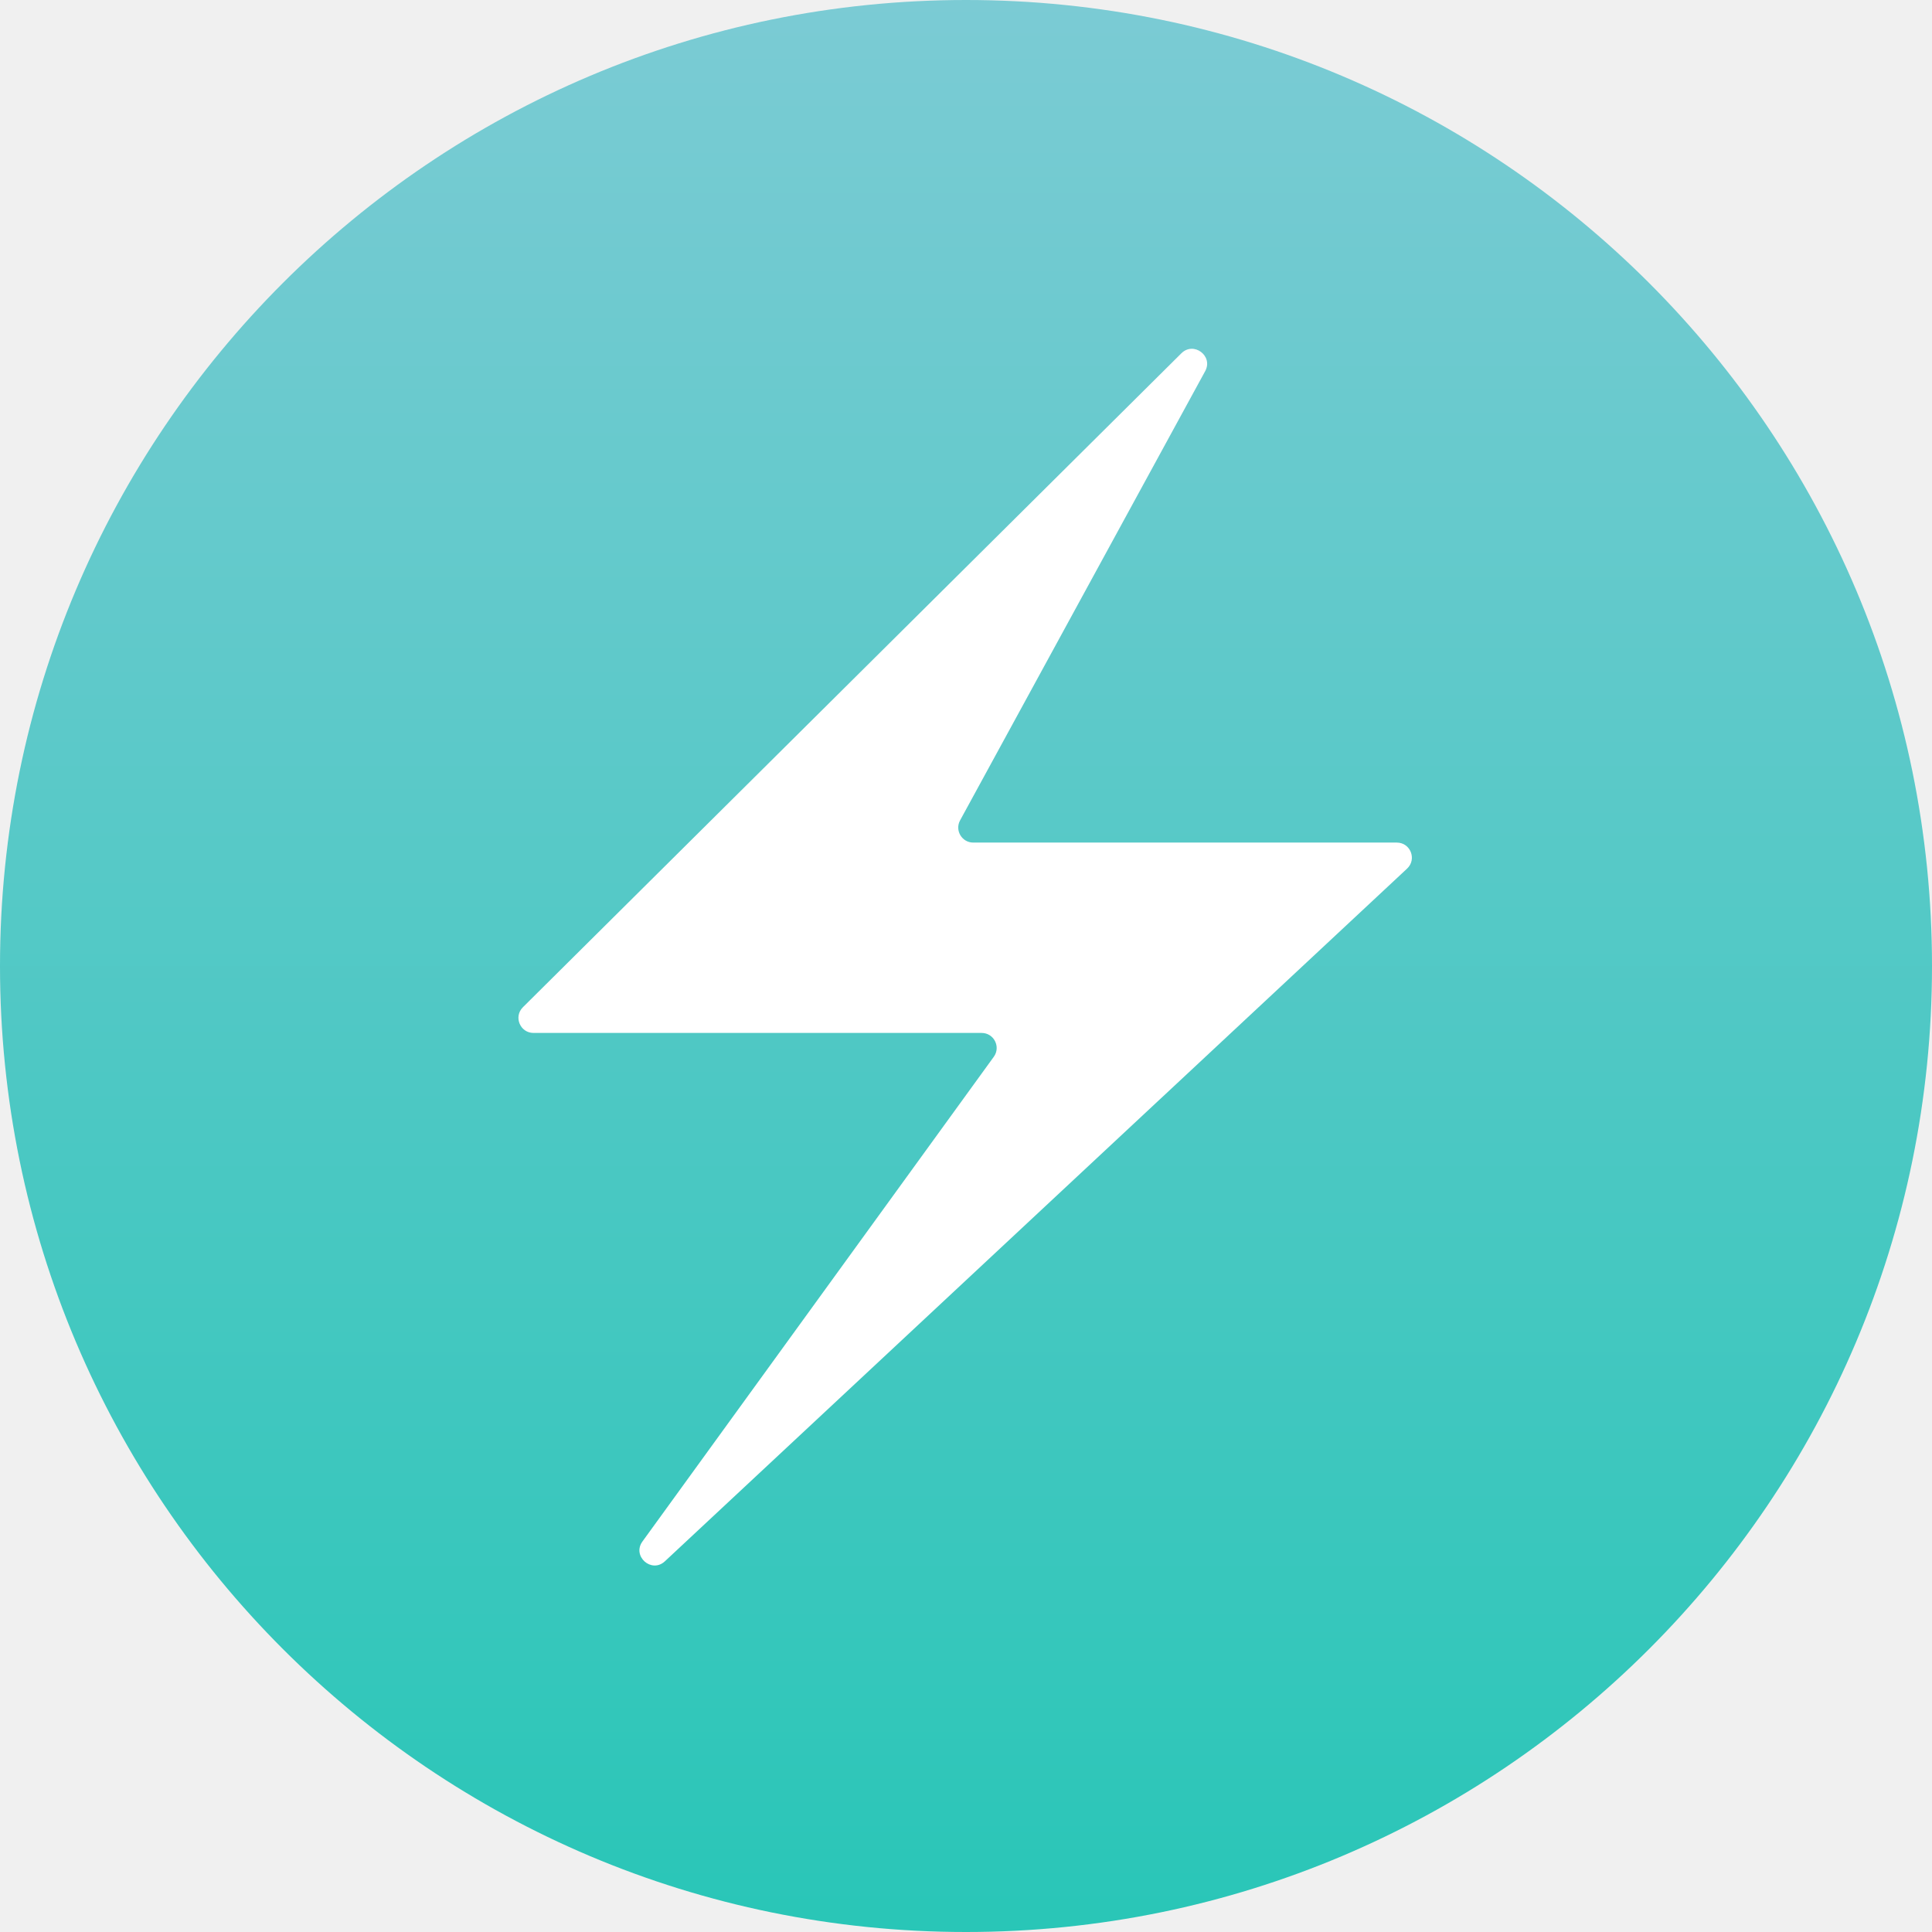
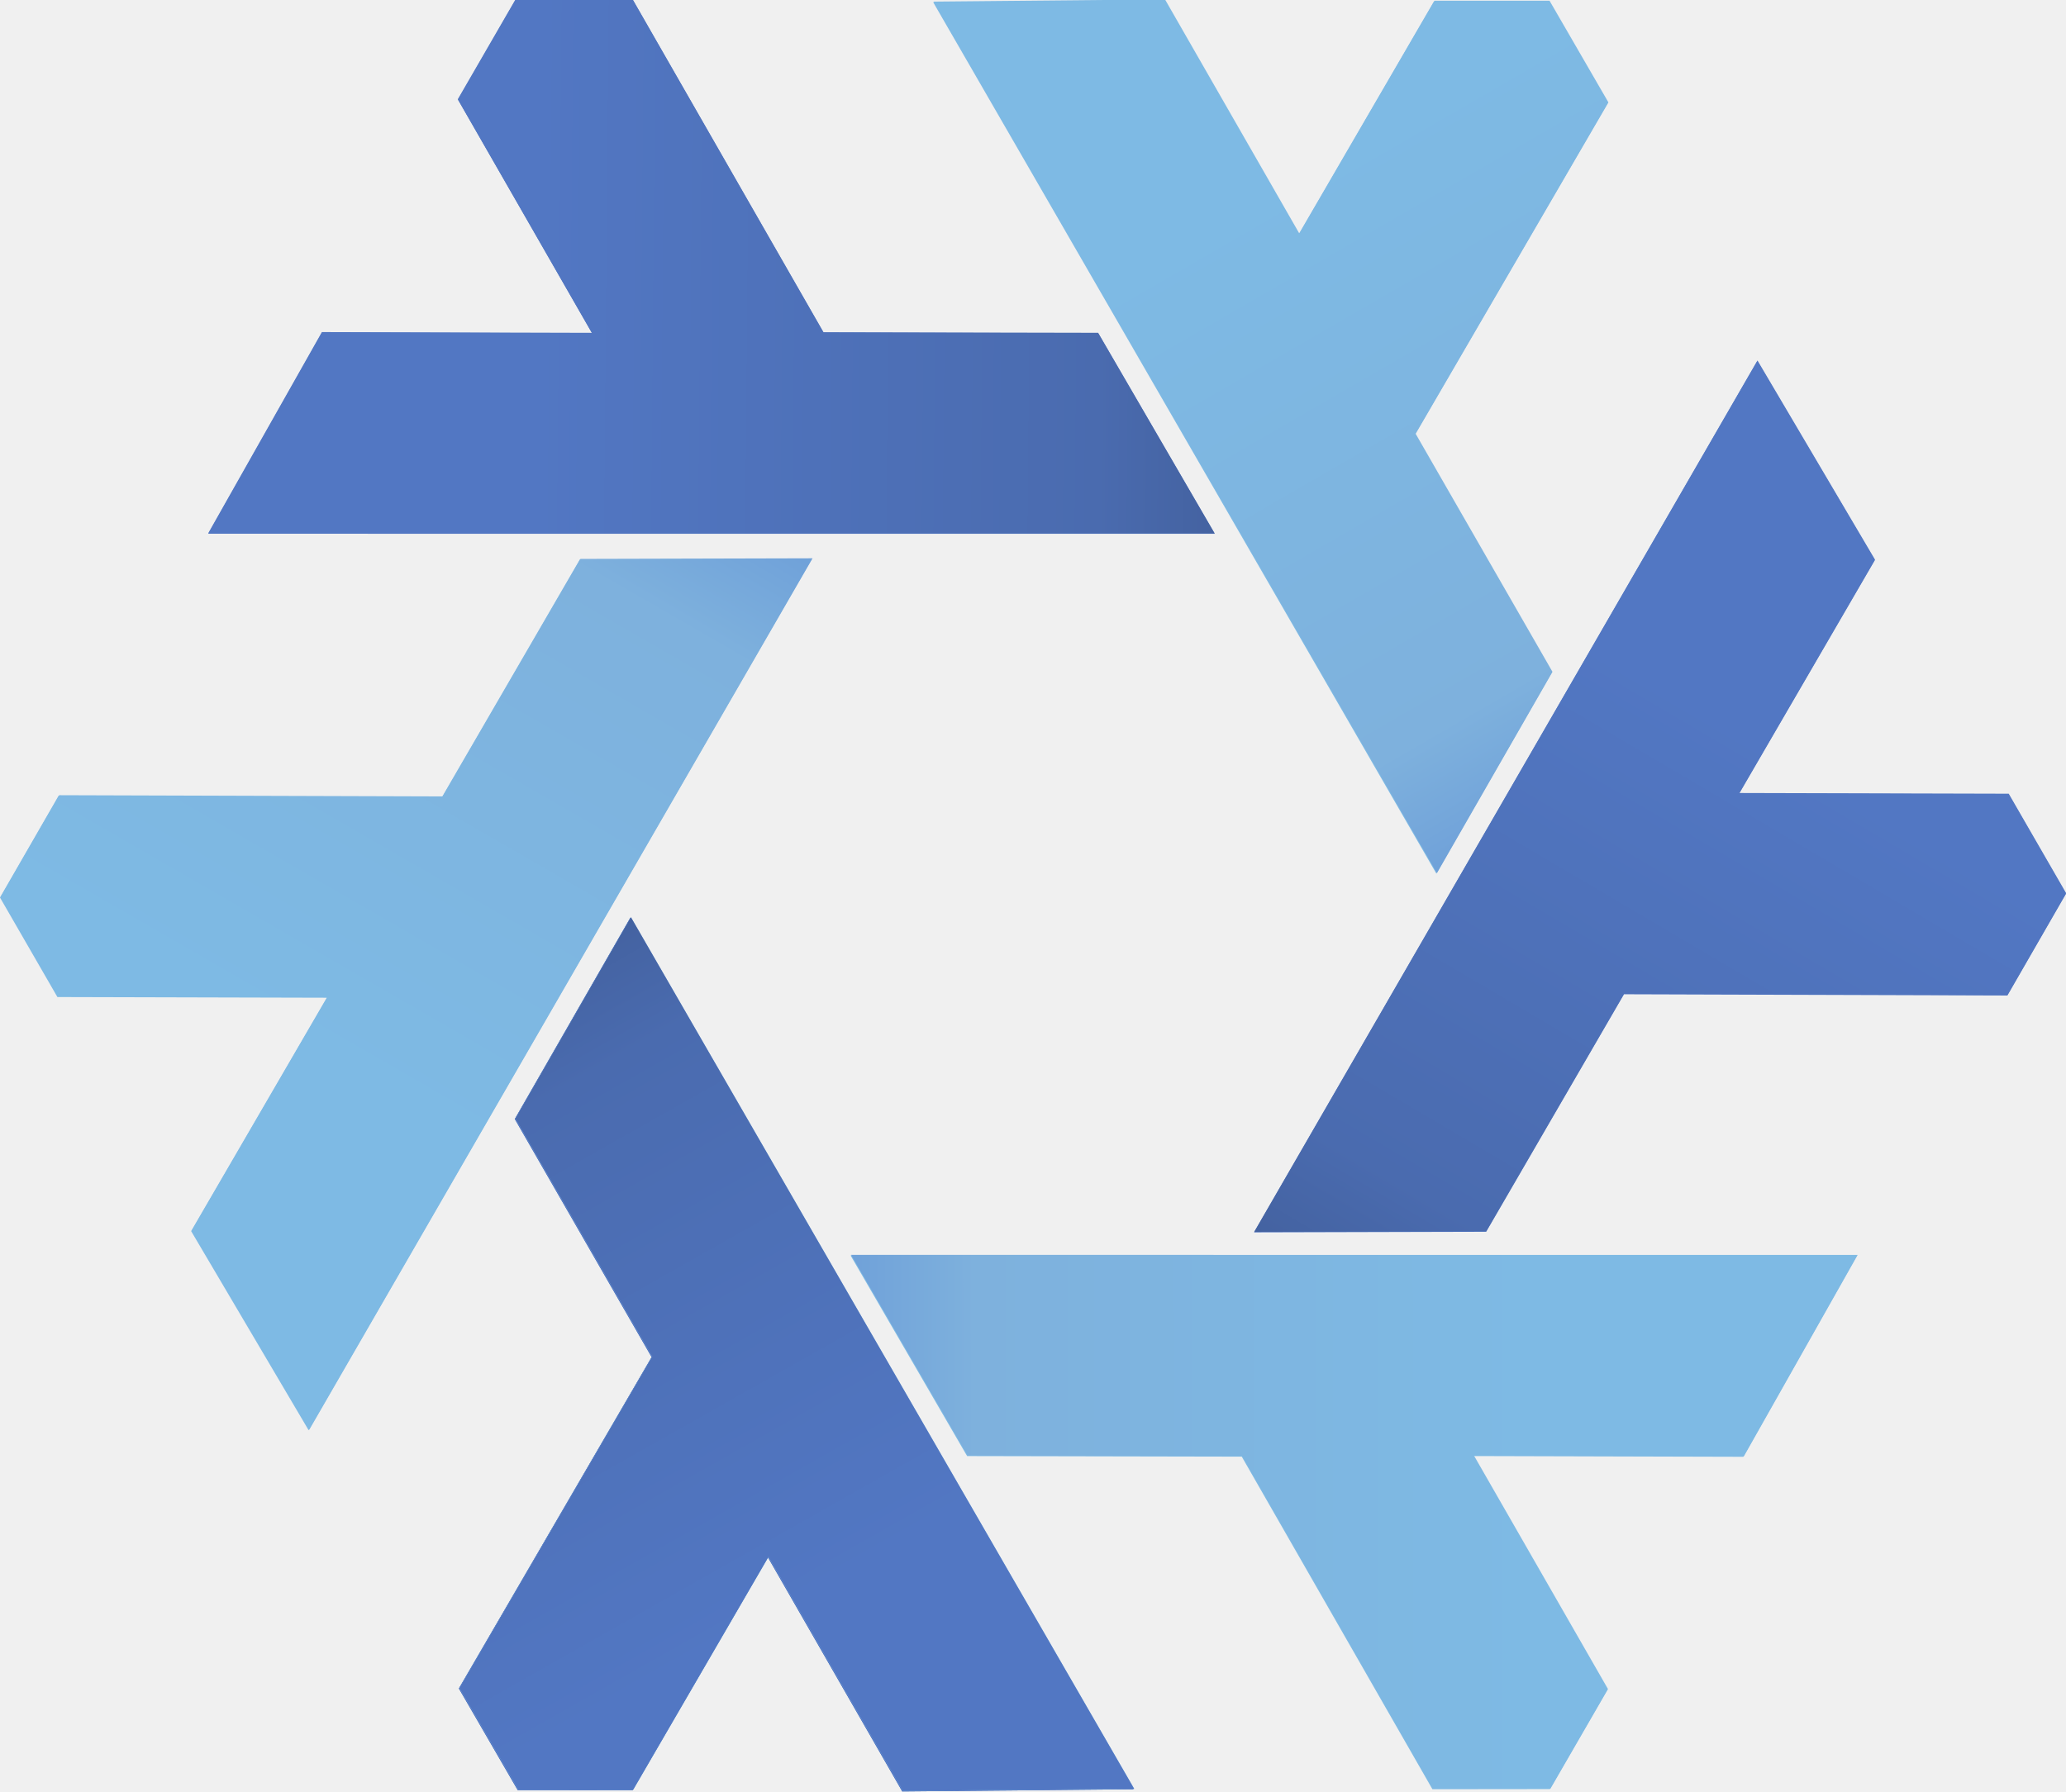
- <svg xmlns="http://www.w3.org/2000/svg" width="582" height="582" viewBox="0 0 582 582" fill="none">
-   <rect width="582" height="582" rx="291" fill="url(#paint0_linear)" />
-   <path d="M157.521 303.421L355.881 106.426C359.587 102.746 365.55 107.225 363.049 111.809L289.22 247.123C287.573 250.141 289.758 253.821 293.196 253.821H420.782C424.892 253.821 426.877 258.857 423.872 261.661L200.293 470.326C196.284 474.067 190.317 468.796 193.536 464.356L299.373 318.351C301.543 315.357 299.404 311.164 295.706 311.164H160.713C156.67 311.164 154.653 306.27 157.521 303.421Z" fill="white" />
-   <defs>
-     <linearGradient id="paint0_linear" x1="291" y1="0" x2="291" y2="582" gradientUnits="userSpaceOnUse">
-       <stop stop-color="#7BCBD4" />
-       <stop offset="1" stop-color="#29C6B7" />
+ <svg xmlns="http://www.w3.org/2000/svg" xmlns:xlink="http://www.w3.org/1999/xlink" width="141.592mm" height="122.806mm" viewBox="0 0 501.704 435.14" id="svg2" version="1.1">
+   <defs id="defs4">
+     <linearGradient id="linearGradient5562">
+       <stop style="stop-color:#699ad7;stop-opacity:1" offset="0" id="stop5564" />
+       <stop id="stop5566" offset="0.243" style="stop-color:#7eb1dd;stop-opacity:1" />
+       <stop style="stop-color:#7ebae4;stop-opacity:1" offset="1" id="stop5568" />
    </linearGradient>
+     <linearGradient id="linearGradient5053">
+       <stop style="stop-color:#415e9a;stop-opacity:1" offset="0" id="stop5055" />
+       <stop id="stop5057" offset="0.232" style="stop-color:#4a6baf;stop-opacity:1" />
+       <stop style="stop-color:#5277c3;stop-opacity:1" offset="1" id="stop5059" />
+     </linearGradient>
+     <linearGradient id="linearGradient5960">
+       <stop id="stop5962" offset="0" style="stop-color:#637ddf;stop-opacity:1" />
+       <stop style="stop-color:#649afa;stop-opacity:1" offset="0.232" id="stop5964" />
+       <stop id="stop5966" offset="1" style="stop-color:#719efa;stop-opacity:1" />
+     </linearGradient>
+     <linearGradient id="linearGradient5867">
+       <stop style="stop-color:#7363df;stop-opacity:1" offset="0" id="stop5869" />
+       <stop id="stop5871" offset="0.232" style="stop-color:#6478fa;stop-opacity:1" />
+       <stop style="stop-color:#719efa;stop-opacity:1" offset="1" id="stop5873" />
+     </linearGradient>
+     <linearGradient y2="515.971" x2="282.261" y1="338.624" x1="213.956" gradientTransform="translate(983.3608,601.3889)" gradientUnits="userSpaceOnUse" id="linearGradient5855" xlink:href="#linearGradient5960" />
+     <linearGradient y2="515.971" x2="282.261" y1="338.624" x1="213.956" gradientTransform="translate(-197.7517,-337.1451)" gradientUnits="userSpaceOnUse" id="linearGradient5855-8" xlink:href="#linearGradient5867" />
+     <linearGradient y2="247.582" x2="-702.753" y1="102.747" x1="-775.208" gradientTransform="translate(983.3608,601.3889)" gradientUnits="userSpaceOnUse" id="linearGradient4544" xlink:href="#linearGradient5960" />
+     <clipPath id="clipPath4501" clipPathUnits="userSpaceOnUse">
+       <circle r="241.066" cy="686.095" cx="335.14" id="circle4503" style="color:#000000;clip-rule:nonzero;display:inline;overflow:visible;visibility:visible;opacity:1;isolation:auto;mix-blend-mode:normal;color-interpolation:sRGB;color-interpolation-filters:linearRGB;solid-color:#000000;solid-opacity:1;fill:#adadad;fill-opacity:1;fill-rule:evenodd;stroke:none;stroke-width:3;stroke-linecap:butt;stroke-linejoin:round;stroke-miterlimit:4;stroke-dasharray:none;stroke-dashoffset:0;stroke-opacity:1;marker:none;color-rendering:auto;image-rendering:auto;shape-rendering:auto;text-rendering:auto;enable-background:accumulate" />
+     </clipPath>
+     <clipPath id="clipPath5410" clipPathUnits="userSpaceOnUse">
+       <circle r="241.137" cy="340.99" cx="335.981" id="circle5412" style="color:#000000;clip-rule:nonzero;display:inline;overflow:visible;visibility:visible;opacity:1;isolation:auto;mix-blend-mode:normal;color-interpolation:sRGB;color-interpolation-filters:linearRGB;solid-color:#000000;solid-opacity:1;fill:#ffffff;fill-opacity:1;fill-rule:evenodd;stroke:none;stroke-width:3;stroke-linecap:butt;stroke-linejoin:round;stroke-miterlimit:4;stroke-dasharray:none;stroke-dashoffset:0;stroke-opacity:1;marker:none;color-rendering:auto;image-rendering:auto;shape-rendering:auto;text-rendering:auto;enable-background:accumulate" />
+     </clipPath>
+     <linearGradient xlink:href="#linearGradient5053" id="linearGradient5137" gradientUnits="userSpaceOnUse" gradientTransform="translate(864.5506,-2197.497)" x1="-584.199" y1="782.336" x2="-496.297" y2="937.714" />
+     <linearGradient xlink:href="#linearGradient5053" id="linearGradient5147" gradientUnits="userSpaceOnUse" gradientTransform="translate(864.5506,-2197.497)" x1="-584.199" y1="782.336" x2="-496.297" y2="937.714" />
+     <linearGradient xlink:href="#linearGradient5562" id="linearGradient5162" gradientUnits="userSpaceOnUse" gradientTransform="translate(70.50506,-1761.308)" x1="200.597" y1="351.411" x2="290.087" y2="506.188" />
+     <linearGradient xlink:href="#linearGradient5562" id="linearGradient5172" gradientUnits="userSpaceOnUse" gradientTransform="translate(70.50506,-1761.308)" x1="200.597" y1="351.411" x2="290.087" y2="506.188" />
+     <linearGradient xlink:href="#linearGradient5562" id="linearGradient5182" gradientUnits="userSpaceOnUse" gradientTransform="translate(70.50506,-1761.308)" x1="200.597" y1="351.411" x2="290.087" y2="506.188" />
+     <linearGradient y2="506.188" x2="290.087" y1="351.411" x1="200.597" gradientTransform="translate(70.50506,-1761.308)" gradientUnits="userSpaceOnUse" id="linearGradient5201" xlink:href="#linearGradient5562" />
+     <linearGradient y2="937.714" x2="-496.297" y1="782.336" x1="-584.199" gradientTransform="translate(864.5506,-2197.497)" gradientUnits="userSpaceOnUse" id="linearGradient5205" xlink:href="#linearGradient5053" />
+     <linearGradient xlink:href="#linearGradient5562" id="linearGradient4328" gradientUnits="userSpaceOnUse" gradientTransform="translate(70.65034,-1055.151)" x1="200.597" y1="351.411" x2="290.087" y2="506.188" />
+     <linearGradient xlink:href="#linearGradient5053" id="linearGradient4330" gradientUnits="userSpaceOnUse" gradientTransform="translate(864.6959,-1491.341)" x1="-584.199" y1="782.336" x2="-496.297" y2="937.714" />
  </defs>
+   <g id="layer7" style="display:none" transform="translate(-23.75651,-24.84972)">
+     <rect transform="translate(-132.5822,958.0402)" style="color:#000000;clip-rule:nonzero;display:inline;overflow:visible;visibility:visible;opacity:1;isolation:auto;mix-blend-mode:normal;color-interpolation:sRGB;color-interpolation-filters:linearRGB;solid-color:#000000;solid-opacity:1;fill:#ffffff;fill-opacity:1;fill-rule:evenodd;stroke:none;stroke-width:3;stroke-linecap:butt;stroke-linejoin:round;stroke-miterlimit:4;stroke-dasharray:none;stroke-dashoffset:0;stroke-opacity:1;marker:none;color-rendering:auto;image-rendering:auto;shape-rendering:auto;text-rendering:auto;enable-background:accumulate" id="rect5389" width="1543.428" height="483.744" x="132.582" y="-957.778" />
+   </g>
+   <g id="layer6" style="display:none" transform="translate(-156.3387,933.1905)">
+     <rect y="-958.028" x="132.651" height="484.304" width="550.416" id="rect5379" style="color:#000000;clip-rule:nonzero;display:inline;overflow:visible;visibility:visible;opacity:1;isolation:auto;mix-blend-mode:normal;color-interpolation:sRGB;color-interpolation-filters:linearRGB;solid-color:#000000;solid-opacity:1;fill:#5c201e;fill-opacity:1;fill-rule:evenodd;stroke:none;stroke-width:3;stroke-linecap:butt;stroke-linejoin:round;stroke-miterlimit:4;stroke-dasharray:none;stroke-dashoffset:0;stroke-opacity:1;marker:none;color-rendering:auto;image-rendering:auto;shape-rendering:auto;text-rendering:auto;enable-background:accumulate" />
+     <rect style="color:#000000;clip-rule:nonzero;display:inline;overflow:visible;visibility:visible;opacity:1;isolation:auto;mix-blend-mode:normal;color-interpolation:sRGB;color-interpolation-filters:linearRGB;solid-color:#000000;solid-opacity:1;fill:#c24a46;fill-opacity:1;fill-rule:evenodd;stroke:none;stroke-width:3;stroke-linecap:butt;stroke-linejoin:round;stroke-miterlimit:4;stroke-dasharray:none;stroke-dashoffset:0;stroke-opacity:1;marker:none;color-rendering:auto;image-rendering:auto;shape-rendering:auto;text-rendering:auto;enable-background:accumulate" id="rect5372" width="501.944" height="434.304" x="156.123" y="-933.028" />
+     <rect style="color:#000000;clip-rule:nonzero;display:inline;overflow:visible;visibility:visible;opacity:1;isolation:auto;mix-blend-mode:normal;color-interpolation:sRGB;color-interpolation-filters:linearRGB;solid-color:#000000;solid-opacity:1;fill:#d98d8a;fill-opacity:1;fill-rule:evenodd;stroke:none;stroke-width:3;stroke-linecap:butt;stroke-linejoin:round;stroke-miterlimit:4;stroke-dasharray:none;stroke-dashoffset:0;stroke-opacity:1;marker:none;color-rendering:auto;image-rendering:auto;shape-rendering:auto;text-rendering:auto;enable-background:accumulate" id="rect5381" width="24.94" height="24.94" x="658.028" y="-958.04" />
+   </g>
+   <g id="layer1" style="display:inline" transform="translate(-156.3387,933.1905)">
+     <path style="color:#000000;clip-rule:nonzero;display:inline;overflow:visible;visibility:visible;opacity:1;isolation:auto;mix-blend-mode:normal;color-interpolation:sRGB;color-interpolation-filters:linearRGB;solid-color:#000000;solid-opacity:1;fill:#5277c3;fill-opacity:1;fill-rule:evenodd;stroke:none;stroke-width:3;stroke-linecap:butt;stroke-linejoin:round;stroke-miterlimit:4;stroke-dasharray:none;stroke-dashoffset:0;stroke-opacity:1;color-rendering:auto;image-rendering:auto;shape-rendering:auto;text-rendering:auto;enable-background:accumulate" d="m 309.404,-710.252 122.197,211.675 -56.157,0.527 -32.624,-56.869 -32.856,56.565 -27.902,-0.011 -14.291,-24.69 46.81,-80.49 -33.229,-57.826 z" id="path4861" />
+     <path style="color:#000000;clip-rule:nonzero;display:inline;overflow:visible;visibility:visible;opacity:1;isolation:auto;mix-blend-mode:normal;color-interpolation:sRGB;color-interpolation-filters:linearRGB;solid-color:#000000;solid-opacity:1;fill:#7ebae4;fill-opacity:1;fill-rule:evenodd;stroke:none;stroke-width:3;stroke-linecap:butt;stroke-linejoin:round;stroke-miterlimit:4;stroke-dasharray:none;stroke-dashoffset:0;stroke-opacity:1;color-rendering:auto;image-rendering:auto;shape-rendering:auto;text-rendering:auto;enable-background:accumulate" d="m 353.509,-797.443 -122.218,211.663 -28.535,-48.37 32.938,-56.688 -65.415,-0.172 -13.941,-24.17 14.236,-24.721 93.112,0.294 33.464,-57.69 z" id="use4863" />
+     <path style="color:#000000;clip-rule:nonzero;display:inline;overflow:visible;visibility:visible;opacity:1;isolation:auto;mix-blend-mode:normal;color-interpolation:sRGB;color-interpolation-filters:linearRGB;solid-color:#000000;solid-opacity:1;fill:#7ebae4;fill-opacity:1;fill-rule:evenodd;stroke:none;stroke-width:3;stroke-linecap:butt;stroke-linejoin:round;stroke-miterlimit:4;stroke-dasharray:none;stroke-dashoffset:0;stroke-opacity:1;color-rendering:auto;image-rendering:auto;shape-rendering:auto;text-rendering:auto;enable-background:accumulate" d="m 362.885,-628.243 244.414,0.012 -27.622,48.897 -65.562,-0.182 32.559,56.737 -13.961,24.159 -28.527,0.032 -46.301,-80.784 -66.693,-0.135 z" id="use4865" />
+     <path style="color:#000000;clip-rule:nonzero;display:inline;overflow:visible;visibility:visible;opacity:1;isolation:auto;mix-blend-mode:normal;color-interpolation:sRGB;color-interpolation-filters:linearRGB;solid-color:#000000;solid-opacity:1;fill:#7ebae4;fill-opacity:1;fill-rule:evenodd;stroke:none;stroke-width:3;stroke-linecap:butt;stroke-linejoin:round;stroke-miterlimit:4;stroke-dasharray:none;stroke-dashoffset:0;stroke-opacity:1;color-rendering:auto;image-rendering:auto;shape-rendering:auto;text-rendering:auto;enable-background:accumulate" d="m 505.143,-720.989 -122.197,-211.675 56.157,-0.527 32.624,56.869 32.856,-56.565 27.902,0.011 14.291,24.69 -46.81,80.49 33.229,57.826 z" id="use4867" />
+     <path id="path4873" d="m 309.404,-710.252 122.197,211.675 -56.157,0.527 -32.624,-56.869 -32.856,56.565 -27.902,-0.011 -14.291,-24.69 46.81,-80.49 -33.229,-57.826 z" style="color:#000000;clip-rule:nonzero;display:inline;overflow:visible;visibility:visible;opacity:1;isolation:auto;mix-blend-mode:normal;color-interpolation:sRGB;color-interpolation-filters:linearRGB;solid-color:#000000;solid-opacity:1;fill:#5277c3;fill-opacity:1;fill-rule:evenodd;stroke:none;stroke-width:3;stroke-linecap:butt;stroke-linejoin:round;stroke-miterlimit:4;stroke-dasharray:none;stroke-dashoffset:0;stroke-opacity:1;color-rendering:auto;image-rendering:auto;shape-rendering:auto;text-rendering:auto;enable-background:accumulate" />
+     <path id="use4875" d="m 451.336,-803.533 -244.414,-0.012 27.622,-48.897 65.562,0.182 -32.559,-56.737 13.961,-24.159 28.527,-0.032 46.301,80.784 66.693,0.135 z" style="color:#000000;clip-rule:nonzero;display:inline;overflow:visible;visibility:visible;opacity:1;isolation:auto;mix-blend-mode:normal;color-interpolation:sRGB;color-interpolation-filters:linearRGB;solid-color:#000000;solid-opacity:1;fill:#5277c3;fill-opacity:1;fill-rule:evenodd;stroke:none;stroke-width:3;stroke-linecap:butt;stroke-linejoin:round;stroke-miterlimit:4;stroke-dasharray:none;stroke-dashoffset:0;stroke-opacity:1;color-rendering:auto;image-rendering:auto;shape-rendering:auto;text-rendering:auto;enable-background:accumulate" />
+     <path id="use4877" d="m 460.872,-633.842 122.218,-211.663 28.535,48.37 -32.938,56.688 65.415,0.172 13.941,24.17 -14.236,24.721 -93.112,-0.294 -33.464,57.69 z" style="color:#000000;clip-rule:nonzero;display:inline;overflow:visible;visibility:visible;opacity:1;isolation:auto;mix-blend-mode:normal;color-interpolation:sRGB;color-interpolation-filters:linearRGB;solid-color:#000000;solid-opacity:1;fill:#5277c3;fill-opacity:1;fill-rule:evenodd;stroke:none;stroke-width:3;stroke-linecap:butt;stroke-linejoin:round;stroke-miterlimit:4;stroke-dasharray:none;stroke-dashoffset:0;stroke-opacity:1;color-rendering:auto;image-rendering:auto;shape-rendering:auto;text-rendering:auto;enable-background:accumulate" />
+     <g id="layer2" style="display:none" transform="translate(72.03904,-1799.448)">
+       <path d="M 460.606,594.729 209.742,594.729 84.31,377.474 209.742,160.219 l 250.864,1e-5 125.432,217.255 z" id="path6032" style="color:#000000;display:inline;overflow:visible;visibility:visible;opacity:0.236;fill:#4e4d52;fill-opacity:1;fill-rule:nonzero;stroke:none;stroke-width:3;stroke-linecap:butt;stroke-linejoin:round;stroke-miterlimit:4;stroke-dasharray:none;stroke-dashoffset:0;stroke-opacity:1;marker:none;enable-background:accumulate" />
+       <path transform="translate(0,-308.2677)" style="color:#000000;display:inline;overflow:visible;visibility:visible;opacity:1;fill:#4e4d52;fill-opacity:1;fill-rule:nonzero;stroke:none;stroke-width:3;stroke-linecap:butt;stroke-linejoin:round;stroke-miterlimit:4;stroke-dasharray:none;stroke-dashoffset:0;stroke-opacity:1;marker:none;enable-background:accumulate" id="path5875" d="m 385.592,773.067 -100.835,0 -50.417,-87.326 50.417,-87.326 100.835,10e-6 50.417,87.326 z" />
+       <path transform="translate(0,-308.2677)" id="path5851" d="m 1216.559,938.534 123.055,228.14 -42.681,-1.262 -43.482,-79.772 -39.651,80.327 -32.688,-19.798 53.474,-100.285 -37.116,-73.89 z" style="fill:url(#linearGradient5855);fill-opacity:1;fill-rule:evenodd;stroke:none;stroke-width:3;stroke-linecap:butt;stroke-linejoin:round;stroke-miterlimit:4;stroke-dasharray:none;stroke-opacity:1" />
+       <rect style="color:#000000;clip-rule:nonzero;display:inline;overflow:visible;visibility:visible;opacity:0.415;isolation:auto;mix-blend-mode:normal;color-interpolation:sRGB;color-interpolation-filters:linearRGB;solid-color:#000000;solid-opacity:1;fill:#c53a3a;fill-opacity:1;fill-rule:nonzero;stroke:none;stroke-width:3;stroke-linecap:butt;stroke-linejoin:round;stroke-miterlimit:4;stroke-dasharray:none;stroke-dashoffset:0;stroke-opacity:1;marker:none;color-rendering:auto;image-rendering:auto;shape-rendering:auto;text-rendering:auto;enable-background:accumulate" id="rect5884" width="48.835" height="226.229" x="-34.742" y="446.171" transform="rotate(-30)" />
+       <path transform="translate(0,-308.2677)" style="color:#000000;clip-rule:nonzero;display:inline;overflow:visible;visibility:visible;opacity:0.509;isolation:auto;mix-blend-mode:normal;color-interpolation:sRGB;color-interpolation-filters:linearRGB;solid-color:#000000;solid-opacity:1;fill:#000000;fill-opacity:1;fill-rule:evenodd;stroke:none;stroke-width:3;stroke-linecap:butt;stroke-linejoin:round;stroke-miterlimit:4;stroke-dasharray:none;stroke-dashoffset:0;stroke-opacity:1;marker:none;color-rendering:auto;image-rendering:auto;shape-rendering:auto;text-rendering:auto;enable-background:accumulate" id="path3428" d="m 251.986,878.638 -14.024,24.291 h -28.049 l -14.024,-24.291 14.024,-24.291 h 28.049 z" />
+       <use x="0" y="0" xlink:href="#rect5884" id="use4252" transform="rotate(60,268.2979,489.4515)" width="100%" height="100%" />
+       <rect style="color:#000000;clip-rule:nonzero;display:inline;overflow:visible;visibility:visible;opacity:1;isolation:auto;mix-blend-mode:normal;color-interpolation:sRGB;color-interpolation-filters:linearRGB;solid-color:#000000;solid-opacity:1;fill:#000000;fill-opacity:0.651;fill-rule:evenodd;stroke:none;stroke-width:1px;stroke-linecap:butt;stroke-linejoin:miter;stroke-miterlimit:4;stroke-dasharray:none;stroke-dashoffset:0;stroke-opacity:1;marker:none;color-rendering:auto;image-rendering:auto;shape-rendering:auto;text-rendering:auto;enable-background:accumulate" id="rect4254" width="5.395" height="115.126" x="545.71" y="467.07" transform="rotate(30,575.2354,-154.1339)" />
+     </g>
+   </g>
+   <g id="layer3" style="display:inline;opacity:1" transform="translate(-156.3387,933.1905)">
+     <path id="path3336-6" d="m 309.549,-710.388 122.197,211.675 -56.157,0.527 -32.624,-56.869 -32.856,56.565 -27.902,-0.011 -14.291,-24.69 46.81,-80.49 -33.229,-57.826 z" style="opacity:1;fill:url(#linearGradient4328);fill-opacity:1;fill-rule:evenodd;stroke:none;stroke-width:3;stroke-linecap:butt;stroke-linejoin:round;stroke-miterlimit:4;stroke-dasharray:none;stroke-opacity:1" />
+     <use height="100%" width="100%" transform="rotate(60,407.1116,-715.7872)" id="use3439-6" xlink:href="#path3336-6" y="0" x="0" />
+     <use height="100%" width="100%" transform="rotate(-60,407.3118,-715.7002)" id="use3445-0" xlink:href="#path3336-6" y="0" x="0" />
+     <use height="100%" width="100%" transform="rotate(180,407.4187,-715.7565)" id="use3449-5" xlink:href="#path3336-6" y="0" x="0" />
+     <path style="color:#000000;clip-rule:nonzero;display:inline;overflow:visible;visibility:visible;opacity:1;isolation:auto;mix-blend-mode:normal;color-interpolation:sRGB;color-interpolation-filters:linearRGB;solid-color:#000000;solid-opacity:1;fill:url(#linearGradient4330);fill-opacity:1;fill-rule:evenodd;stroke:none;stroke-width:3;stroke-linecap:butt;stroke-linejoin:round;stroke-miterlimit:4;stroke-dasharray:none;stroke-dashoffset:0;stroke-opacity:1;color-rendering:auto;image-rendering:auto;shape-rendering:auto;text-rendering:auto;enable-background:accumulate" d="m 309.549,-710.388 122.197,211.675 -56.157,0.527 -32.624,-56.869 -32.856,56.565 -27.902,-0.011 -14.291,-24.69 46.81,-80.49 -33.229,-57.826 z" id="path4260-0" />
+     <use height="100%" width="100%" transform="rotate(120,407.3392,-716.0836)" id="use4354-5" xlink:href="#path4260-0" y="0" x="0" style="display:inline" />
+     <use height="100%" width="100%" transform="rotate(-120,407.2882,-715.87)" id="use4362-2" xlink:href="#path4260-0" y="0" x="0" style="display:inline" />
+   </g>
</svg>
